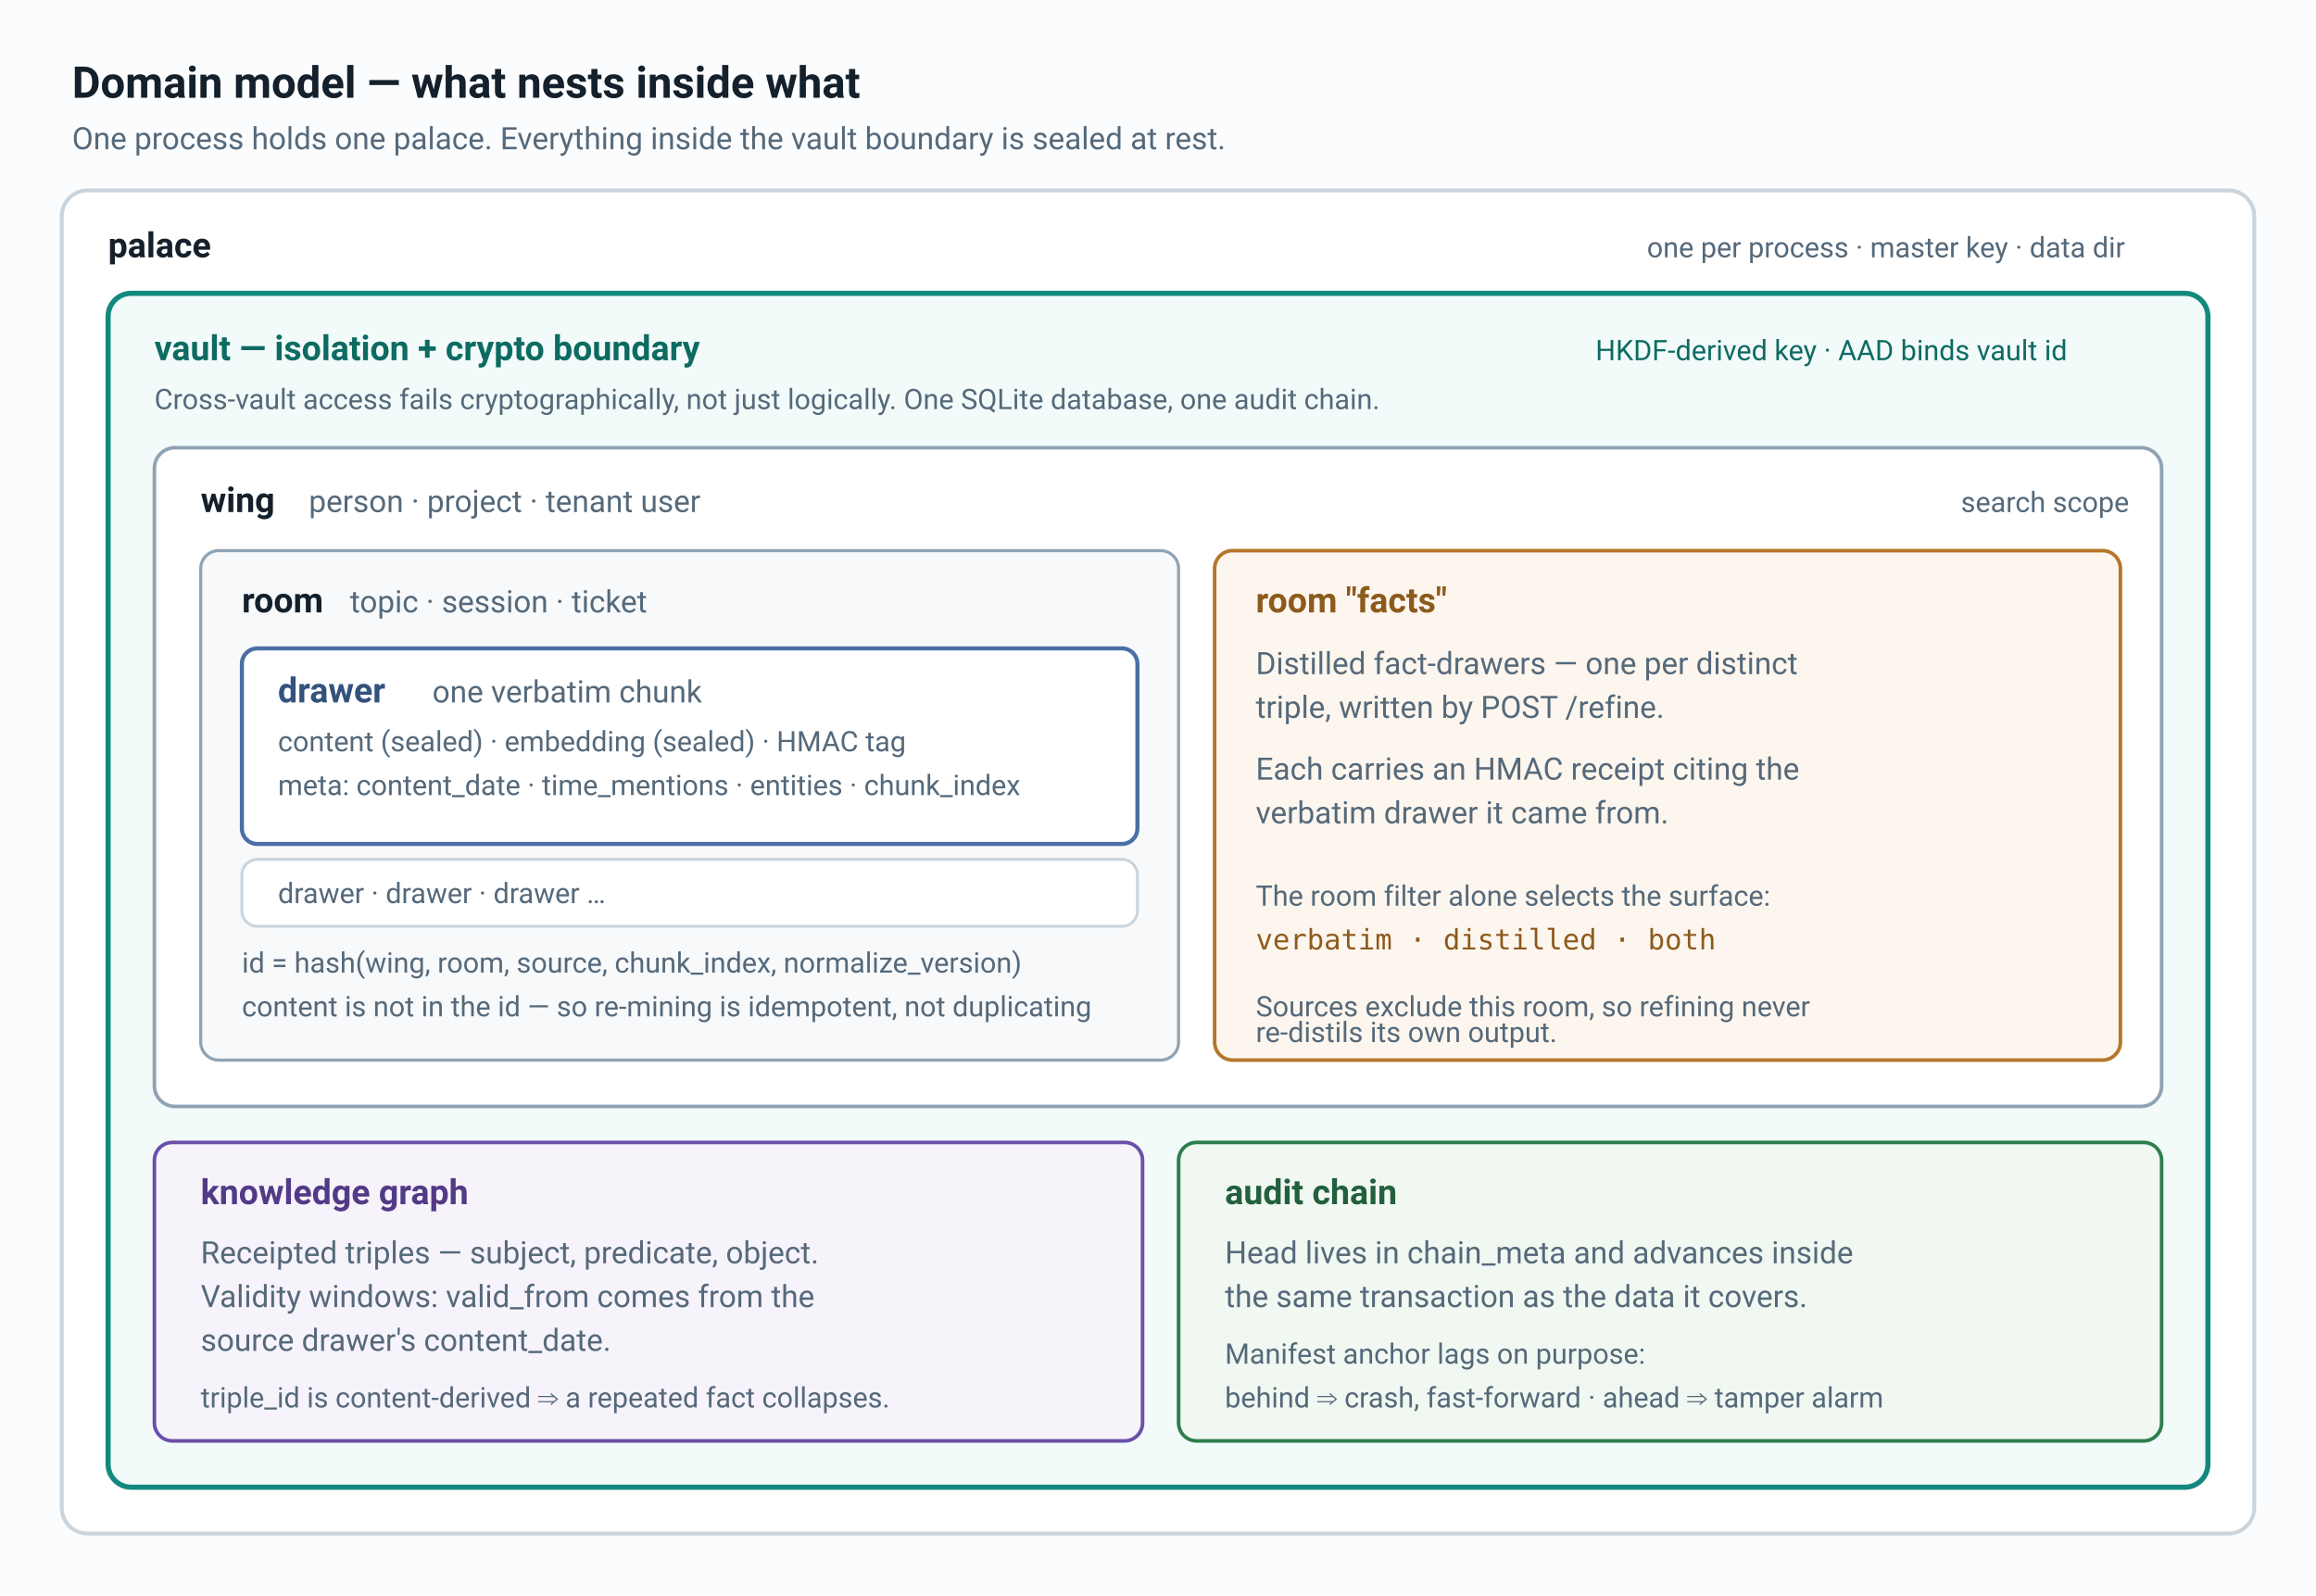
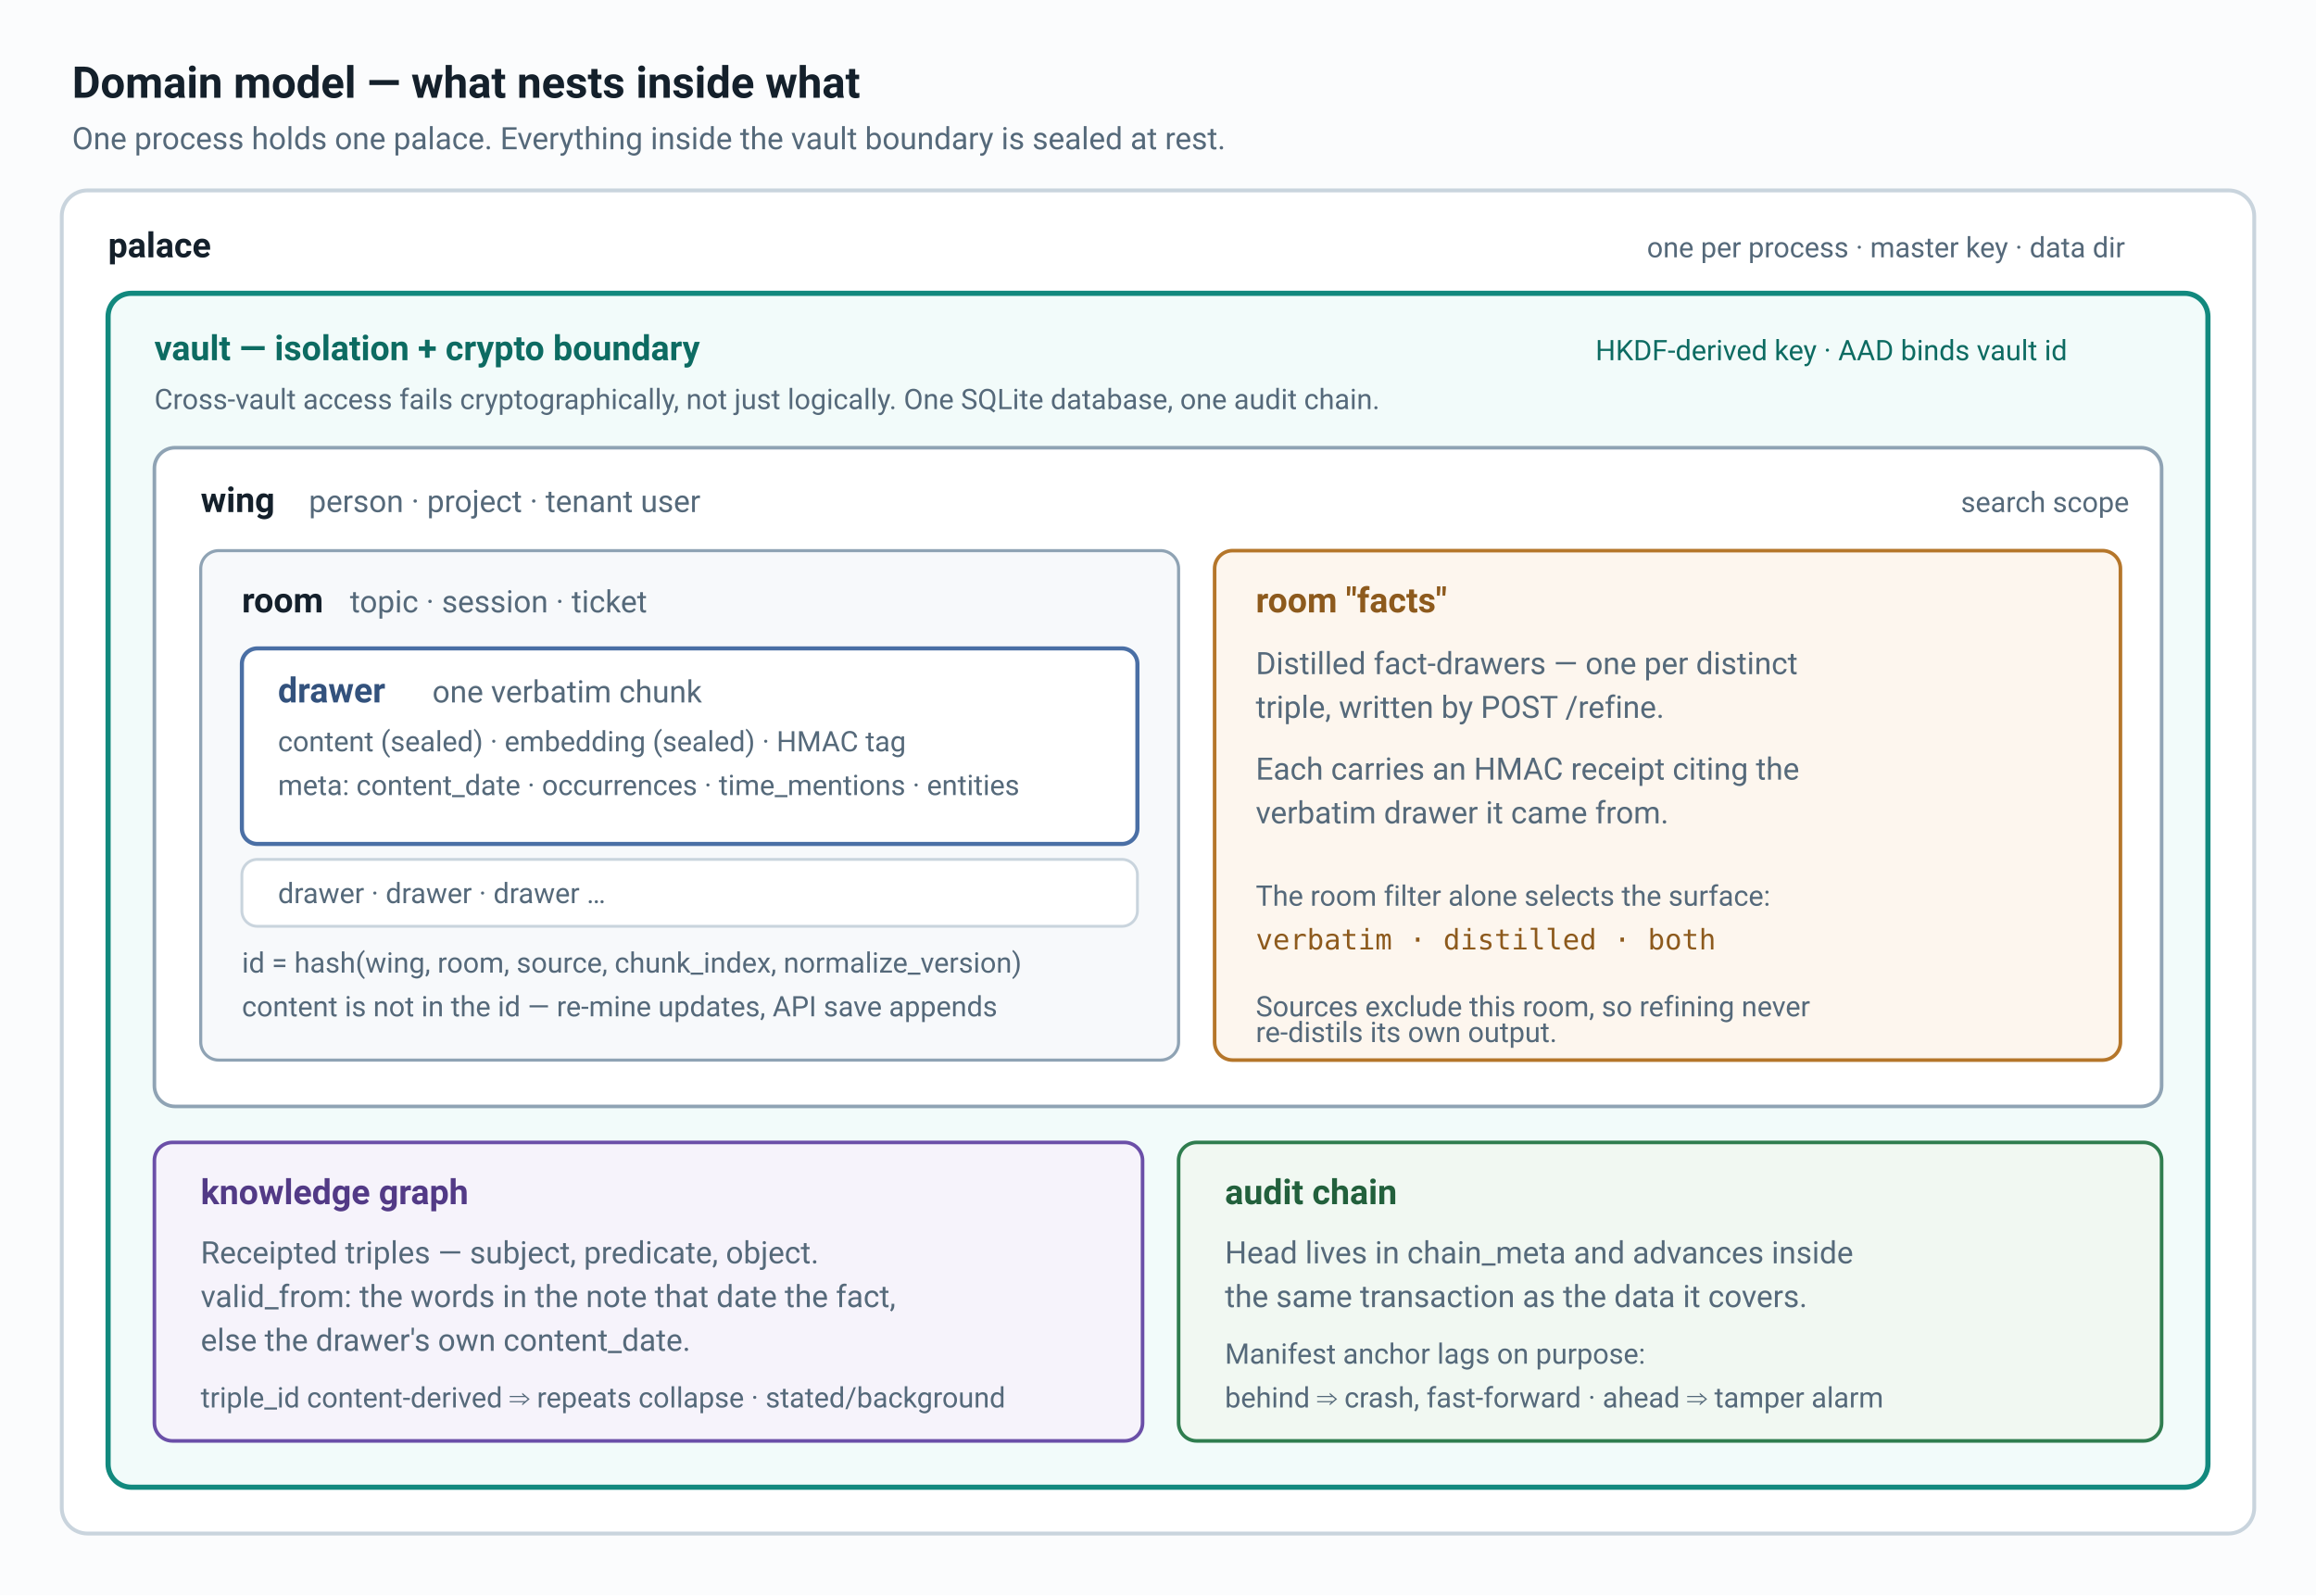
<svg xmlns="http://www.w3.org/2000/svg" viewBox="0 0 900 620" width="900" height="620" role="img" aria-labelledby="t d">
  <style>
  .f { font-family: -apple-system, BlinkMacSystemFont, "Segoe UI", Roboto, Helvetica, Arial, sans-serif; }
  .h { font-size: 17px; font-weight: 600; }
  .l { font-size: 13.5px; font-weight: 600; }
  .b { font-size: 12px; }
  .s { font-size: 11px; }
  .mono { font-family: ui-monospace, SFMono-Regular, Menlo, Consolas, monospace; font-size: 11px; }
  .ink { fill: var(--d-ink,#14202b); }
  .dim { fill: var(--d-dim,#55697a); }
  .white { fill: var(--d-card,#ffffff); }
  @media (prefers-color-scheme: dark) {
    svg { --d-bg:#0f1419; --d-card:#161c23; --d-card2:#1b222b; --d-line:#2b3540;
      --d-line2:#4a5b6b; --d-ink:#e4ebf1; --d-dim:#9aabba; --d-on:#0f1419;
      --d-teal:#2ba99c; --d-teal-bg:#0e2523; --d-teal-bg2:#123430; --d-teal-ink:#6fd8cc;
      --d-blue:#6d94c8; --d-blue-bg:#131d2b; --d-blue-ink:#9dbde3;
      --d-amber:#d1953f; --d-amber-bg:#261c0f; --d-amber-ink:#e8bc78;
      --d-violet:#9277c9; --d-violet-bg:#1c1730; --d-violet-bg2:#241d3d; --d-violet-ink:#b9a3e3;
      --d-green:#4fa570; --d-green-bg:#10231a; --d-green-bg2:#153021; --d-green-ink:#86cf9f;
      --d-red:#d1685c; --d-red-bg:#2a1614; --d-red-ink:#eb9a90; }
  }
</style>
  <rect width="900" height="620" fill="var(--d-bg,#fbfcfd)" />
  <text x="28" y="38" class="f h ink">Domain model — what nests inside what</text>
  <text x="28" y="58" class="f b dim">One process holds one palace. Everything inside the vault boundary is sealed at rest.</text>
  <rect x="24" y="74" width="852" height="522" rx="10" fill="var(--d-card,#ffffff)" stroke="var(--d-line,#c9d4dd)" stroke-width="1.5" />
  <text x="42" y="100" class="f l ink">palace</text>
  <text x="640" y="100" class="f s dim">one per process · master key · data dir</text>
  <rect x="42" y="114" width="816" height="464" rx="9" fill="var(--d-teal-bg,#f2fbfa)" stroke="var(--d-teal,#12897e)" stroke-width="2" />
  <text x="60" y="140" class="f l" fill="var(--d-teal-ink,#0d6b62)">vault — isolation + crypto boundary</text>
  <text x="620" y="140" class="f s" fill="var(--d-teal-ink,#0d6b62)">HKDF-derived key · AAD binds vault id</text>
  <text x="60" y="159" class="f s dim">Cross-vault access fails cryptographically, not just logically. One SQLite database, one audit chain.</text>
  <rect x="60" y="174" width="780" height="256" rx="8" fill="var(--d-card,#ffffff)" stroke="var(--d-line2,#8fa3b4)" stroke-width="1.4" />
  <text x="78" y="199" class="f l ink">wing</text>
  <text x="120" y="199" class="f b dim">person · project · tenant user</text>
  <text x="762" y="199" class="f s dim">search scope</text>
  <rect x="78" y="214" width="380" height="198" rx="7" fill="var(--d-card2,#f7f9fb)" stroke="var(--d-line2,#8fa3b4)" stroke-width="1.2" />
  <text x="94" y="238" class="f l ink">room</text>
  <text x="136" y="238" class="f b dim">topic · session · ticket</text>
  <rect x="94" y="252" width="348" height="76" rx="6" fill="var(--d-card,#ffffff)" stroke="var(--d-blue,#4a6fa5)" stroke-width="1.6" />
  <text x="108" y="273" class="f l" fill="var(--d-blue-ink,#33527d)">drawer</text>
  <text x="168" y="273" class="f b dim">one verbatim chunk</text>
  <text x="108" y="292" class="f s dim">content (sealed) · embedding (sealed) · HMAC tag</text>
-   <text x="108" y="309" class="f s dim">meta: content_date · time_mentions · entities · chunk_index</text>
+   <text x="108" y="309" class="f s dim">meta: content_date · occurrences · time_mentions · entities</text>
  <rect x="94" y="334" width="348" height="26" rx="6" fill="var(--d-card,#ffffff)" stroke="var(--d-line,#c9d4dd)" stroke-width="1.1" />
  <text x="108" y="351" class="f s dim">drawer · drawer · drawer …</text>
  <text x="94" y="378" class="f s dim">id = hash(wing, room, source, chunk_index, normalize_version)</text>
-   <text x="94" y="395" class="f s dim">content is not in the id — so re-mining is idempotent, not duplicating</text>
+   <text x="94" y="395" class="f s dim">content is not in the id — re-mine updates, API save appends</text>
  <rect x="472" y="214" width="352" height="198" rx="7" fill="var(--d-amber-bg,#fdf6ee)" stroke="var(--d-amber,#b5762a)" stroke-width="1.4" />
  <text x="488" y="238" class="f l" fill="var(--d-amber-ink,#8d5a1d)">room "facts"</text>
  <text x="488" y="262" class="f b dim">Distilled fact-drawers — one per distinct</text>
  <text x="488" y="279" class="f b dim">triple, written by POST /refine.</text>
  <text x="488" y="303" class="f b dim">Each carries an HMAC receipt citing the</text>
  <text x="488" y="320" class="f b dim">verbatim drawer it came from.</text>
  <text x="488" y="352" class="f s dim">The room filter alone selects the surface:</text>
  <text x="488" y="369" class="f mono" fill="var(--d-amber-ink,#8d5a1d)">verbatim · distilled · both</text>
  <text x="488" y="395" class="f s dim">Sources exclude this room, so refining never</text>
  <text x="488" y="405" class="f s dim">re-distils its own output.</text>
  <rect x="60" y="444" width="384" height="116" rx="7" fill="var(--d-violet-bg,#f6f3fb)" stroke="var(--d-violet,#6b4fa8)" stroke-width="1.4" />
  <text x="78" y="468" class="f l" fill="var(--d-violet-ink,#523a86)">knowledge graph</text>
  <text x="78" y="491" class="f b dim">Receipted triples — subject, predicate, object.</text>
-   <text x="78" y="508" class="f b dim">Validity windows: valid_from comes from the</text>
-   <text x="78" y="525" class="f b dim">source drawer's content_date.</text>
-   <text x="78" y="547" class="f s dim">triple_id is content-derived ⇒ a repeated fact collapses.</text>
+   <text x="78" y="508" class="f b dim">valid_from: the words in the note that date the fact,</text>
+   <text x="78" y="525" class="f b dim">else the drawer's own content_date.</text>
+   <text x="78" y="547" class="f s dim">triple_id content-derived ⇒ repeats collapse · stated/background</text>
  <rect x="458" y="444" width="382" height="116" rx="7" fill="var(--d-green-bg,#f1f8f2)" stroke="var(--d-green,#2f7d4f)" stroke-width="1.4" />
  <text x="476" y="468" class="f l" fill="var(--d-green-ink,#22603c)">audit chain</text>
  <text x="476" y="491" class="f b dim">Head lives in chain_meta and advances inside</text>
  <text x="476" y="508" class="f b dim">the same transaction as the data it covers.</text>
  <text x="476" y="530" class="f s dim">Manifest anchor lags on purpose:</text>
  <text x="476" y="547" class="f s dim">behind ⇒ crash, fast-forward · ahead ⇒ tamper alarm</text>
</svg>
